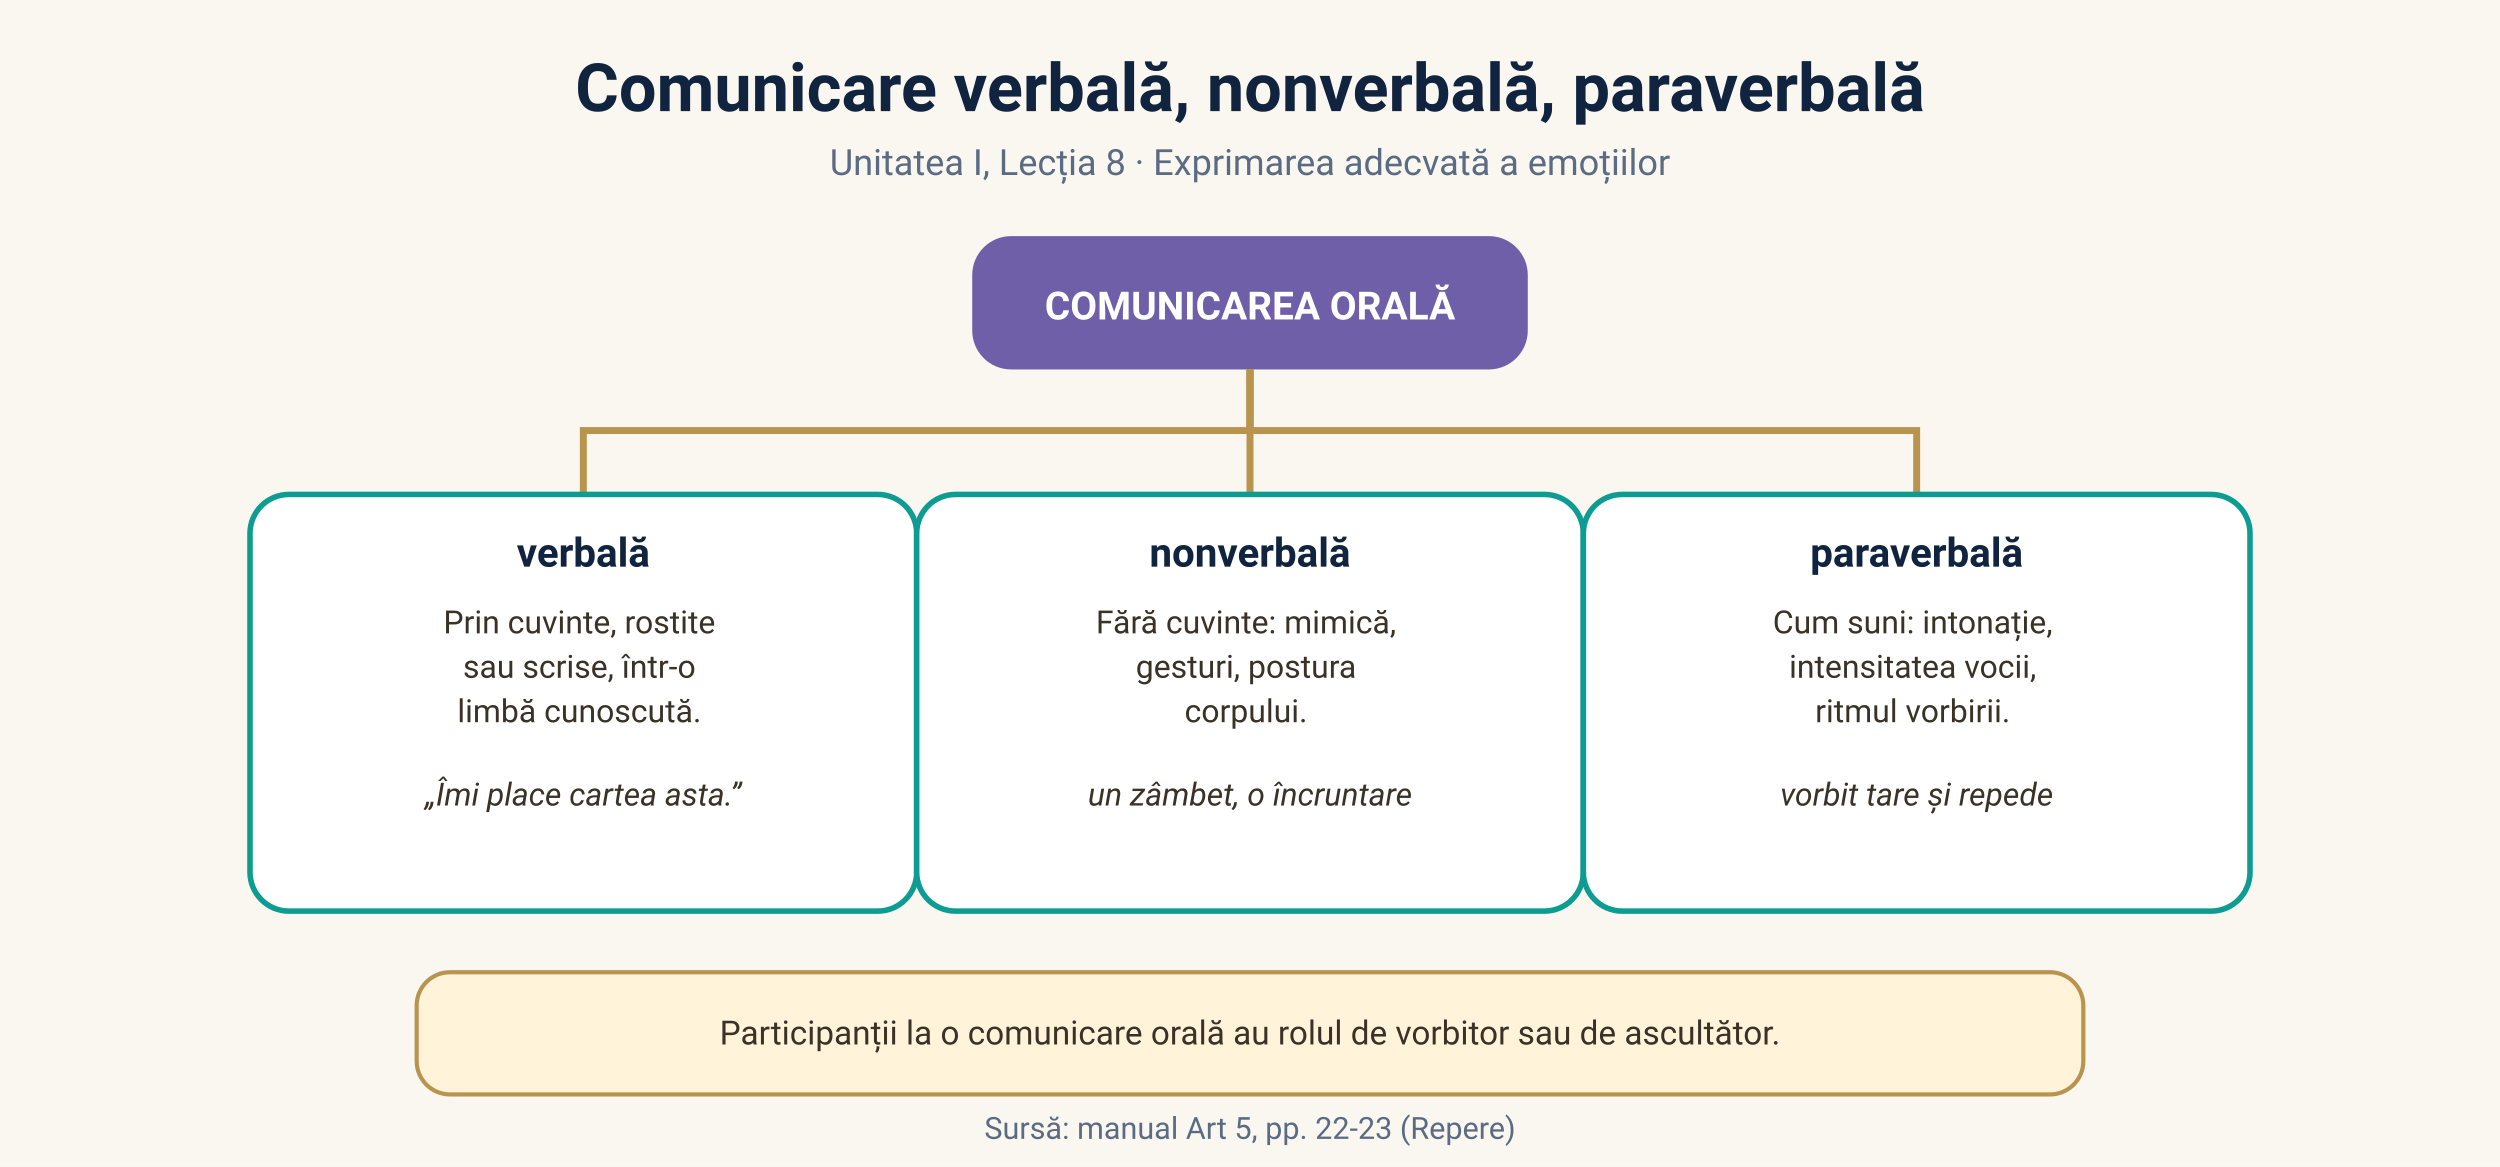
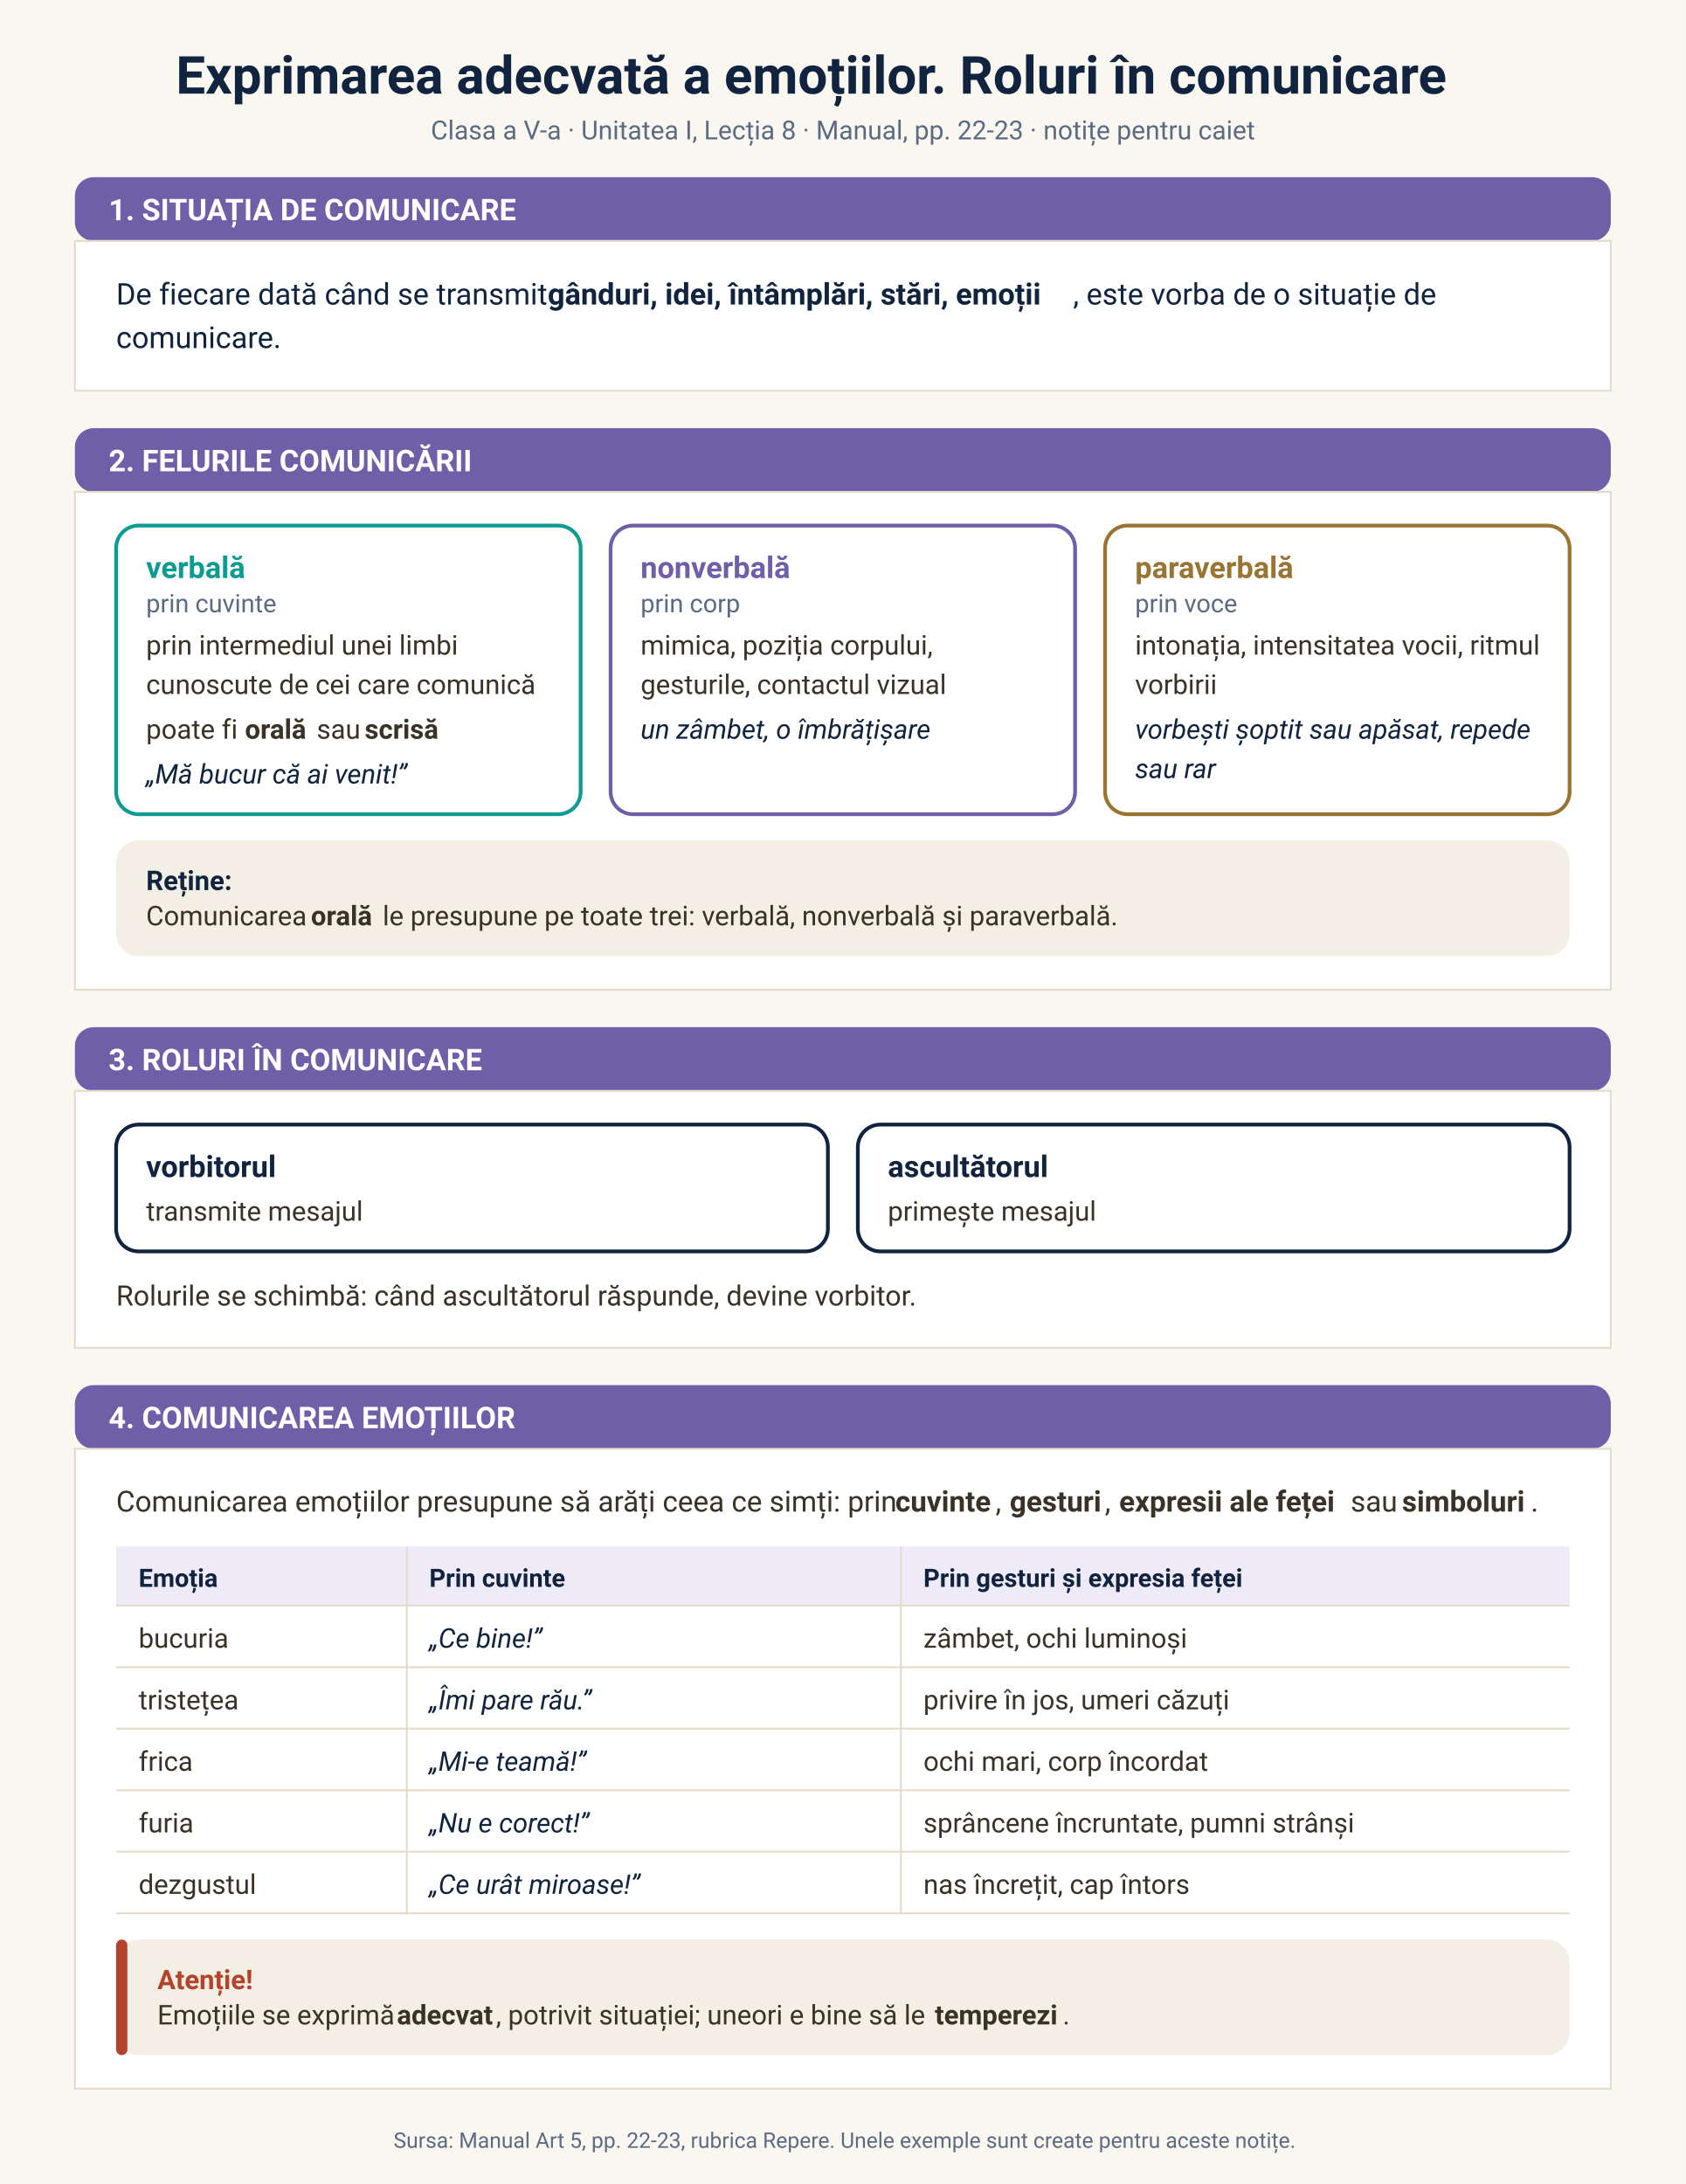
- <svg xmlns="http://www.w3.org/2000/svg" viewBox="0 0 900 420" font-family="'Segoe UI', 'Plus Jakarta Sans', -apple-system, Roboto, sans-serif">
-   <rect width="900" height="420" fill="#faf7f0" />
-   <text x="450" y="40" text-anchor="middle" font-size="24" font-weight="700" fill="#10233f">Comunicare verbală, nonverbală, paraverbală</text>
-   <text x="450" y="63" text-anchor="middle" font-size="13" fill="#5b6b83">Unitatea I, Lecția 8 · Exprimarea adecvată a emoțiilor</text>
-   <rect x="350" y="85" width="200" height="48" rx="14" fill="#6f5ea8" />
-   <text x="450" y="115" text-anchor="middle" font-size="14" font-weight="700" fill="#ffffff">COMUNICAREA ORALĂ</text>
-   <path d="M 450 133 L 450 155 L 210 155 L 210 178" stroke="#b8944f" stroke-width="2.5" fill="none" />
-   <path d="M 450 133 L 450 155 L 450 178" stroke="#b8944f" stroke-width="2.5" fill="none" />
-   <path d="M 450 133 L 450 155 L 690 155 L 690 178" stroke="#b8944f" stroke-width="2.5" fill="none" />
-   <g>
-     <rect x="90" y="178" width="240" height="150" rx="14" fill="#ffffff" stroke="#0d9c92" stroke-width="2" />
-     <text x="210" y="204" text-anchor="middle" font-size="14.5" font-weight="700" fill="#10233f">verbală</text>
-     <text font-size="11.5" fill="#3a3226" text-anchor="middle">
-       <tspan x="210" y="228">Prin cuvinte, rostite</tspan>
-       <tspan x="210" y="244">sau scrise, într-o</tspan>
-       <tspan x="210" y="260">limbă cunoscută.</tspan>
-       <tspan x="210" y="290" font-style="italic">„Îmi place cartea asta.”</tspan>
-     </text>
-   </g>
-   <g>
-     <rect x="330" y="178" width="240" height="150" rx="14" fill="#ffffff" stroke="#0d9c92" stroke-width="2" />
-     <text x="450" y="204" text-anchor="middle" font-size="14.5" font-weight="700" fill="#10233f">nonverbală</text>
-     <text font-size="11.5" fill="#3a3226" text-anchor="middle">
-       <tspan x="450" y="228">Fără cuvinte: mimică,</tspan>
-       <tspan x="450" y="244">gesturi, postura</tspan>
-       <tspan x="450" y="260">corpului.</tspan>
-       <tspan x="450" y="290" font-style="italic">un zâmbet, o încruntare</tspan>
-     </text>
-   </g>
-   <g>
-     <rect x="570" y="178" width="240" height="150" rx="14" fill="#ffffff" stroke="#0d9c92" stroke-width="2" />
-     <text x="690" y="204" text-anchor="middle" font-size="14.5" font-weight="700" fill="#10233f">paraverbală</text>
-     <text font-size="11.5" fill="#3a3226" text-anchor="middle">
-       <tspan x="690" y="228">Cum suni: intonație,</tspan>
-       <tspan x="690" y="244">intensitatea vocii,</tspan>
-       <tspan x="690" y="260">ritmul vorbirii.</tspan>
-       <tspan x="690" y="290" font-style="italic">vorbit tare și repede</tspan>
-     </text>
-   </g>
-   <rect x="150" y="350" width="600" height="44" rx="12" fill="#fff3da" stroke="#b8944f" stroke-width="1.5" />
-   <text x="450" y="376" text-anchor="middle" font-size="12" fill="#3a3226">Participanții la o comunicare orală au rolul de vorbitor sau de ascultător.</text>
-   <text x="450" y="410" text-anchor="middle" font-size="11" fill="#5b6b83">Sursă: manual Art 5, pp. 22-23 (Repere)</text>
+ <svg xmlns="http://www.w3.org/2000/svg" viewBox="0 0 900 1166" font-family="'Segoe UI', 'Plus Jakarta Sans', -apple-system, Roboto, sans-serif">
+   <rect width="900" height="1166" fill="#faf7f0" />
+   <text x="93.9" y="50.0" font-size="28" fill="#10233f" font-weight="700" textLength="713.9" lengthAdjust="spacing">Exprimarea adecvată a emoțiilor. Roluri în comunicare</text>
+   <text x="230.0" y="74.4" font-size="14" fill="#5b6b83" textLength="440.0" lengthAdjust="spacing">Clasa a V-a · Unitatea I, Lecția 8 · Manual, pp. 22-23 · notițe pentru caiet</text>
+   <rect x="40" y="94.6" width="820" height="34" rx="10" fill="#6f5ea8" />
+   <text x="58" y="117.6" font-size="16" font-weight="700" fill="#ffffff">1. SITUAȚIA DE COMUNICARE</text>
+   <rect x="40" y="128.6" width="820" height="80.0" fill="#ffffff" stroke="#e3dccb" />
+   <text x="62.0" y="162.6" font-size="16" fill="#10233f" textLength="226.1" lengthAdjust="spacing">De fiecare dată când se transmit</text>
+   <text x="292.4" y="162.6" font-size="16" fill="#10233f" font-weight="700" textLength="280.5" lengthAdjust="spacing">gânduri, idei, întâmplări, stări, emoții</text>
+   <text x="572.9" y="162.6" font-size="16" fill="#10233f" textLength="194.4" lengthAdjust="spacing">, este vorba de o situație de</text>
+   <text x="62.0" y="185.8" font-size="16" fill="#10233f" textLength="85.6" lengthAdjust="spacing">comunicare.</text>
+   <rect x="40" y="228.6" width="820" height="34" rx="10" fill="#6f5ea8" />
+   <text x="58" y="251.6" font-size="16" font-weight="700" fill="#ffffff">2. FELURILE COMUNICĂRII</text>
+   <rect x="40" y="262.6" width="820" height="265.8" fill="#ffffff" stroke="#e3dccb" />
+   <rect x="62.0" y="280.6" width="248.0" height="154.1" rx="12" fill="#ffffff" stroke="#0d9c92" stroke-width="2" />
+   <text x="78.0" y="308.6" font-size="16" fill="#0d9c92" font-weight="700" textLength="55.4" lengthAdjust="spacing">verbală</text>
+   <text x="78.0" y="326.9" font-size="13.5" fill="#5b6b83" textLength="70.2" lengthAdjust="spacing">prin cuvinte</text>
+   <text x="78.0" y="349.5" font-size="14.5" fill="#3a3226" textLength="169.2" lengthAdjust="spacing">prin intermediul unei limbi</text>
+   <text x="78.0" y="370.5" font-size="14.5" fill="#3a3226" textLength="203.1" lengthAdjust="spacing">cunoscute de cei care comunică</text>
+   <text x="78.0" y="394.4" font-size="14.5" fill="#3a3226" textLength="48.9" lengthAdjust="spacing">poate fi</text>
+   <text x="130.8" y="394.4" font-size="14.5" fill="#3a3226" font-weight="700" textLength="34.4" lengthAdjust="spacing">orală</text>
+   <text x="169.1" y="394.4" font-size="14.5" fill="#3a3226" textLength="21.8" lengthAdjust="spacing">sau</text>
+   <text x="194.7" y="394.4" font-size="14.5" fill="#3a3226" font-weight="700" textLength="37.4" lengthAdjust="spacing">scrisă</text>
+   <text x="78.0" y="418.3" font-size="14.5" fill="#10233f" font-style="italic" textLength="142.7" lengthAdjust="spacing">„Mă bucur că ai venit!”</text>
+   <rect x="326.0" y="280.6" width="248.0" height="154.1" rx="12" fill="#ffffff" stroke="#6f5ea8" stroke-width="2" />
+   <text x="342.0" y="308.6" font-size="16" fill="#6f5ea8" font-weight="700" textLength="84.6" lengthAdjust="spacing">nonverbală</text>
+   <text x="342.0" y="326.9" font-size="13.5" fill="#5b6b83" textLength="54.1" lengthAdjust="spacing">prin corp</text>
+   <text x="342.0" y="349.5" font-size="14.5" fill="#3a3226" textLength="155.4" lengthAdjust="spacing">mimica, poziția corpului,</text>
+   <text x="342.0" y="370.5" font-size="14.5" fill="#3a3226" textLength="161.2" lengthAdjust="spacing">gesturile, contactul vizual</text>
+   <text x="342.0" y="394.4" font-size="14.5" fill="#10233f" font-style="italic" textLength="156.9" lengthAdjust="spacing">un zâmbet, o îmbrățișare</text>
+   <rect x="590.0" y="280.6" width="248.0" height="154.1" rx="12" fill="#ffffff" stroke="#9a7433" stroke-width="2" />
+   <text x="606.0" y="308.6" font-size="16" fill="#9a7433" font-weight="700" textLength="89.0" lengthAdjust="spacing">paraverbală</text>
+   <text x="606.0" y="326.9" font-size="13.5" fill="#5b6b83" textLength="54.9" lengthAdjust="spacing">prin voce</text>
+   <text x="606.0" y="349.5" font-size="14.5" fill="#3a3226" textLength="215.9" lengthAdjust="spacing">intonația, intensitatea vocii, ritmul</text>
+   <text x="606.0" y="370.5" font-size="14.5" fill="#3a3226" textLength="44.7" lengthAdjust="spacing">vorbirii</text>
+   <text x="606.0" y="394.4" font-size="14.5" fill="#10233f" font-style="italic" textLength="208.1" lengthAdjust="spacing">vorbești șoptit sau apăsat, repede</text>
+   <text x="606.0" y="415.4" font-size="14.5" fill="#10233f" font-style="italic" textLength="43.9" lengthAdjust="spacing">sau rar</text>
+   <rect x="62.0" y="448.7" width="776.0" height="61.7" rx="12" fill="#f3efe4" />
+   <text x="78.0" y="475.2" font-size="14.5" fill="#10233f" font-weight="700" textLength="47.6" lengthAdjust="spacing">Reține:</text>
+   <text x="78.0" y="494.0" font-size="14.5" fill="#3a3226" textLength="84.1" lengthAdjust="spacing">Comunicarea</text>
+   <text x="166.0" y="494.0" font-size="14.5" fill="#3a3226" font-weight="700" textLength="34.4" lengthAdjust="spacing">orală</text>
+   <text x="204.3" y="494.0" font-size="14.5" fill="#3a3226" textLength="392.8" lengthAdjust="spacing">le presupune pe toate trei: verbală, nonverbală și paraverbală.</text>
+   <rect x="40" y="548.4" width="820" height="34" rx="10" fill="#6f5ea8" />
+   <text x="58" y="571.4" font-size="16" font-weight="700" fill="#ffffff">3. ROLURI ÎN COMUNICARE</text>
+   <rect x="40" y="582.4" width="820" height="137.2" fill="#ffffff" stroke="#e3dccb" />
+   <rect x="62.0" y="600.4" width="380.0" height="67.7" rx="12" fill="#ffffff" stroke="#10233f" stroke-width="2" />
+   <text x="78.0" y="628.4" font-size="16" fill="#10233f" font-weight="700" textLength="75.8" lengthAdjust="spacing">vorbitorul</text>
+   <text x="78.0" y="651.7" font-size="14.5" fill="#3a3226" textLength="112.8" lengthAdjust="spacing">transmite mesajul</text>
+   <rect x="458.0" y="600.4" width="380.0" height="67.7" rx="12" fill="#ffffff" stroke="#10233f" stroke-width="2" />
+   <text x="474.0" y="628.4" font-size="16" fill="#10233f" font-weight="700" textLength="89.1" lengthAdjust="spacing">ascultătorul</text>
+   <text x="474.0" y="651.7" font-size="14.5" fill="#3a3226" textLength="108.3" lengthAdjust="spacing">primește mesajul</text>
+   <text x="62.0" y="697.0" font-size="15" fill="#3a3226" textLength="424.9" lengthAdjust="spacing">Rolurile se schimbă: când ascultătorul răspunde, devine vorbitor.</text>
+   <rect x="40" y="739.5" width="820" height="34" rx="10" fill="#6f5ea8" />
+   <text x="58" y="762.5" font-size="16" font-weight="700" fill="#ffffff">4. COMUNICAREA EMOȚIILOR</text>
+   <rect x="40" y="773.5" width="820" height="341.6" fill="#ffffff" stroke="#e3dccb" />
+   <text x="62.0" y="807.0" font-size="15.5" fill="#3a3226" textLength="411.8" lengthAdjust="spacing">Comunicarea emoțiilor presupune să arăți ceea ce simți: prin</text>
+   <text x="478.0" y="807.0" font-size="15.5" fill="#3a3226" font-weight="700" textLength="53.5" lengthAdjust="spacing">cuvinte</text>
+   <text x="531.5" y="807.0" font-size="15.5" fill="#3a3226" textLength="3.4" lengthAdjust="spacing">,</text>
+   <text x="539.1" y="807.0" font-size="15.5" fill="#3a3226" font-weight="700" textLength="50.8" lengthAdjust="spacing">gesturi</text>
+   <text x="589.9" y="807.0" font-size="15.5" fill="#3a3226" textLength="3.4" lengthAdjust="spacing">,</text>
+   <text x="597.5" y="807.0" font-size="15.5" fill="#3a3226" font-weight="700" textLength="119.3" lengthAdjust="spacing">expresii ale feței</text>
+   <text x="721.1" y="807.0" font-size="15.5" fill="#3a3226" textLength="23.2" lengthAdjust="spacing">sau</text>
+   <text x="748.5" y="807.0" font-size="15.5" fill="#3a3226" font-weight="700" textLength="68.8" lengthAdjust="spacing">simboluri</text>
+   <text x="817.3" y="807.0" font-size="15.5" fill="#3a3226" textLength="3.4" lengthAdjust="spacing">.</text>
+   <rect x="62.0" y="825.7" width="776.0" height="31.6" fill="#efeaf8" />
+   <text x="74.0" y="847.2" font-size="13.5" fill="#10233f" font-weight="700" textLength="44.1" lengthAdjust="spacing">Emoția</text>
+   <text x="229.2" y="847.2" font-size="13.5" fill="#10233f" font-weight="700" textLength="76.0" lengthAdjust="spacing">Prin cuvinte</text>
+   <text x="493.0" y="847.2" font-size="13.5" fill="#10233f" font-weight="700" textLength="176.3" lengthAdjust="spacing">Prin gesturi și expresia feței</text>
+   <line x1="62.0" y1="857.2" x2="838.0" y2="857.2" stroke="#e3dccb" />
+   <text x="74.0" y="879.7" font-size="14.5" fill="#3a3226" textLength="47.7" lengthAdjust="spacing">bucuria</text>
+   <text x="229.2" y="879.7" font-size="14.5" fill="#10233f" font-style="italic" textLength="62.5" lengthAdjust="spacing">„Ce bine!”</text>
+   <text x="493.0" y="879.7" font-size="14.5" fill="#3a3226" textLength="139.5" lengthAdjust="spacing">zâmbet, ochi luminoși</text>
+   <line x1="62.0" y1="890.1" x2="838.0" y2="890.1" stroke="#e3dccb" />
+   <text x="74.0" y="912.6" font-size="14.5" fill="#3a3226" textLength="51.9" lengthAdjust="spacing">tristețea</text>
+   <text x="229.2" y="912.6" font-size="14.5" fill="#10233f" font-style="italic" textLength="91.0" lengthAdjust="spacing">„Îmi pare rău.”</text>
+   <text x="493.0" y="912.6" font-size="14.5" fill="#3a3226" textLength="163.0" lengthAdjust="spacing">privire în jos, umeri căzuți</text>
+   <line x1="62.0" y1="922.9" x2="838.0" y2="922.9" stroke="#e3dccb" />
+   <text x="74.0" y="945.4" font-size="14.5" fill="#3a3226" textLength="27.1" lengthAdjust="spacing">frica</text>
+   <text x="229.2" y="945.4" font-size="14.5" fill="#10233f" font-style="italic" textLength="87.7" lengthAdjust="spacing">„Mi-e teamă!”</text>
+   <text x="493.0" y="945.4" font-size="14.5" fill="#3a3226" textLength="152.1" lengthAdjust="spacing">ochi mari, corp încordat</text>
+   <line x1="62.0" y1="955.8" x2="838.0" y2="955.8" stroke="#e3dccb" />
+   <text x="74.0" y="978.3" font-size="14.5" fill="#3a3226" textLength="28.7" lengthAdjust="spacing">furia</text>
+   <text x="229.2" y="978.3" font-size="14.5" fill="#10233f" font-style="italic" textLength="86.9" lengthAdjust="spacing">„Nu e corect!”</text>
+   <text x="493.0" y="978.3" font-size="14.5" fill="#3a3226" textLength="227.5" lengthAdjust="spacing">sprâncene încruntate, pumni strânși</text>
+   <line x1="62.0" y1="988.6" x2="838.0" y2="988.6" stroke="#e3dccb" />
+   <text x="74.0" y="1011.1" font-size="14.5" fill="#3a3226" textLength="62.2" lengthAdjust="spacing">dezgustul</text>
+   <text x="229.2" y="1011.1" font-size="14.5" fill="#10233f" font-style="italic" textLength="115.4" lengthAdjust="spacing">„Ce urât miroase!”</text>
+   <text x="493.0" y="1011.1" font-size="14.5" fill="#3a3226" textLength="140.1" lengthAdjust="spacing">nas încrețit, cap întors</text>
+   <line x1="62.0" y1="1021.5" x2="838.0" y2="1021.5" stroke="#e3dccb" />
+   <line x1="217.2" y1="825.7" x2="217.2" y2="1021.5" stroke="#e3dccb" />
+   <line x1="481.0" y1="825.7" x2="481.0" y2="1021.5" stroke="#e3dccb" />
+   <rect x="62.0" y="1035.5" width="776.0" height="61.7" rx="12" fill="#f3efe4" />
+   <rect x="62.0" y="1035.5" width="6" height="61.7" rx="3" fill="#b4432c" />
+   <text x="84.0" y="1062.0" font-size="14.5" fill="#b4432c" font-weight="700" textLength="54.8" lengthAdjust="spacing">Atenție!</text>
+   <text x="84.0" y="1080.8" font-size="14.5" fill="#3a3226" textLength="124.0" lengthAdjust="spacing">Emoțiile se exprimă</text>
+   <text x="211.9" y="1080.8" font-size="14.5" fill="#3a3226" font-weight="700" textLength="52.9" lengthAdjust="spacing">adecvat</text>
+   <text x="264.8" y="1080.8" font-size="14.5" fill="#3a3226" textLength="230.4" lengthAdjust="spacing">, potrivit situației; uneori e bine să le</text>
+   <text x="499.1" y="1080.8" font-size="14.5" fill="#3a3226" font-weight="700" textLength="68.3" lengthAdjust="spacing">temperezi</text>
+   <text x="567.4" y="1080.8" font-size="14.5" fill="#3a3226" textLength="3.2" lengthAdjust="spacing">.</text>
+   <text x="210.1" y="1146.7" font-size="11.5" fill="#5b6b83" textLength="479.9" lengthAdjust="spacing">Sursa: Manual Art 5, pp. 22-23, rubrica Repere. Unele exemple sunt create pentru aceste notițe.</text>
</svg>
